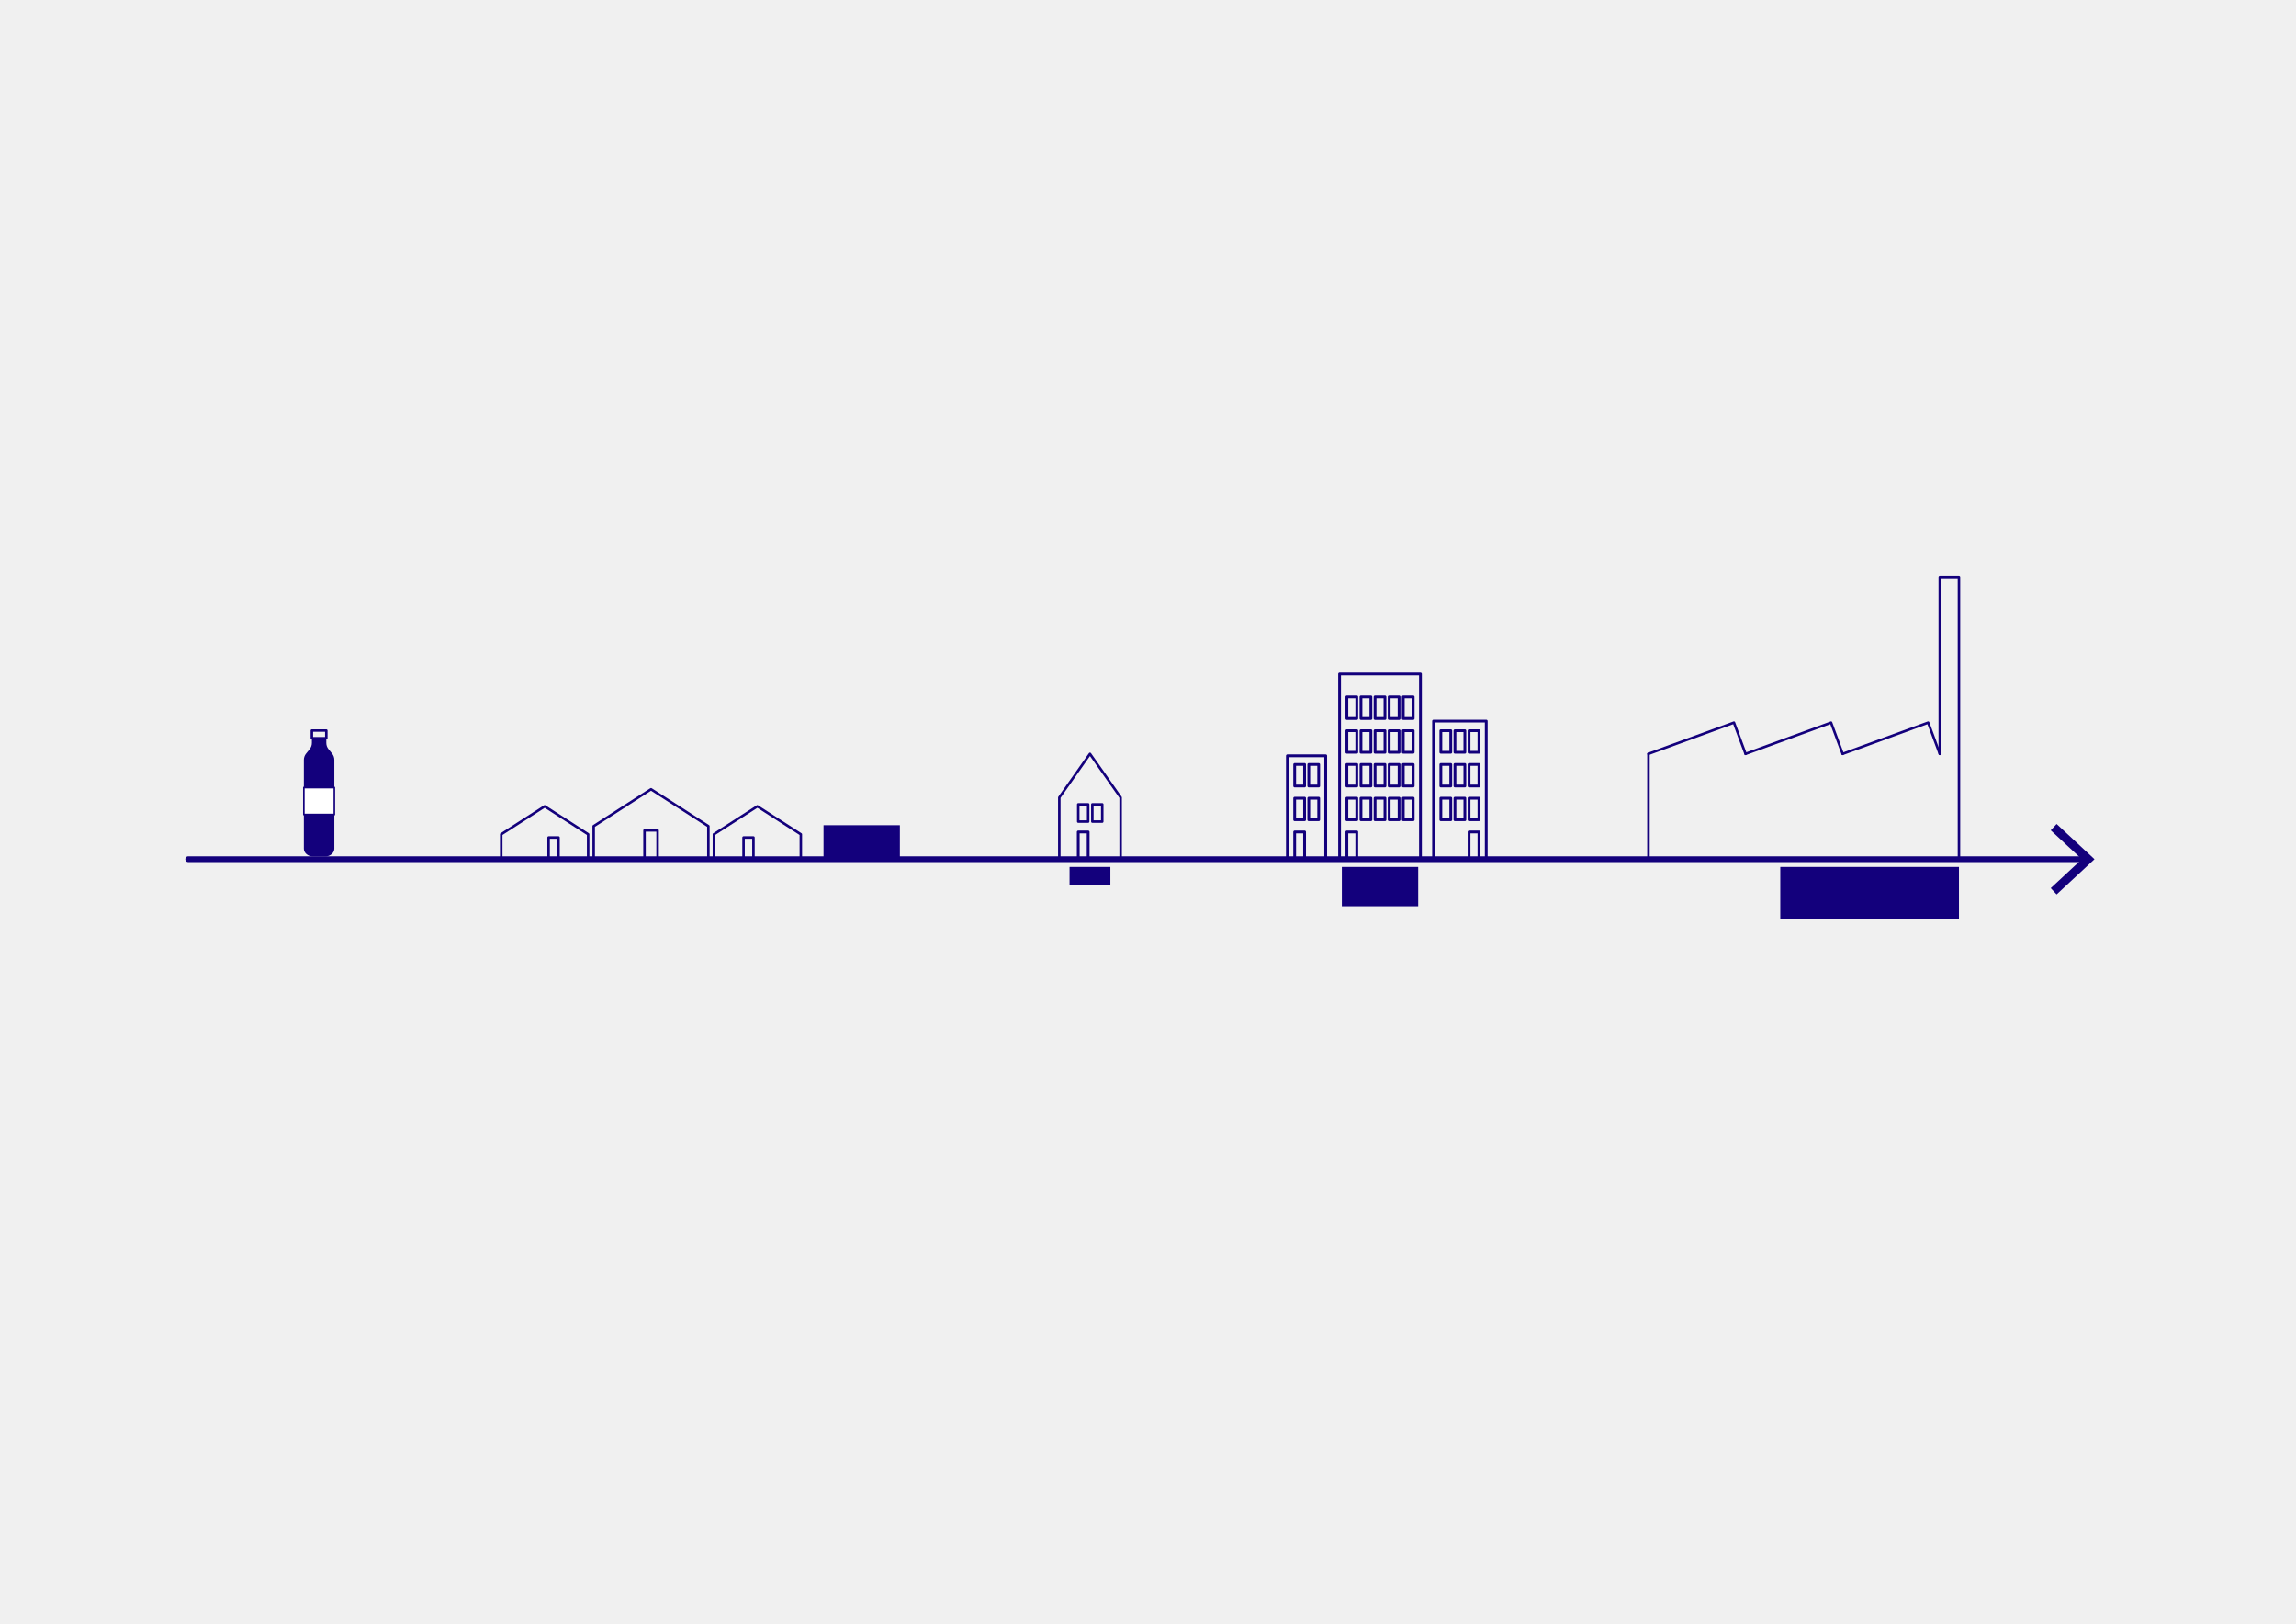
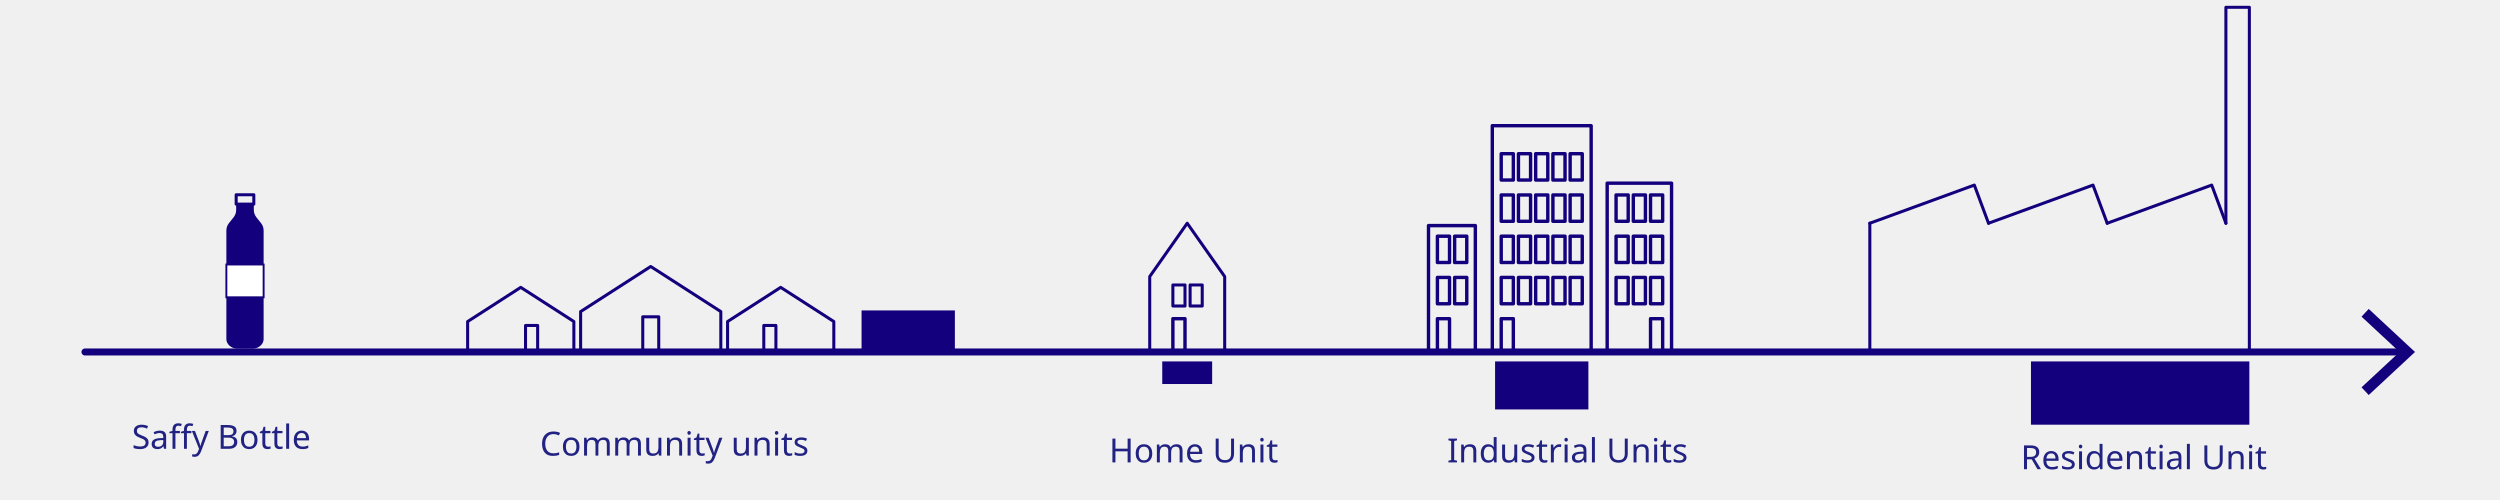
- <svg xmlns="http://www.w3.org/2000/svg" version="1.1" x="0px" y="0px" width="100%" height="100%" viewBox="0 0 841.89 595.28" enable-background="new 0 0 841.89 595.28" xml:space="preserve">
-   <g id="Calque_1">
- </g>
-   <g id="Layer_01">
-     <polyline fill="none" stroke="#13007C" stroke-width="0.914" stroke-linecap="round" stroke-linejoin="round" points="   183.791,315.203 183.791,305.865 199.726,295.612 215.661,305.865 215.661,315.203  " />
-     <rect x="301.968" y="302.533" fill="#13007C" width="27.994" height="12.67" />
-     <rect x="652.79" y="317.831" fill="#13007C" width="65.518" height="18.978" />
-     <polyline fill="none" stroke="#13007C" stroke-width="0.914" stroke-linecap="round" stroke-linejoin="round" points="   711.272,276.375 711.272,211.591 718.308,211.591 718.308,315.036  " />
-     <polyline fill="none" stroke="#13007C" stroke-width="0.914" stroke-linecap="round" stroke-linejoin="round" points="   675.664,276.375 707.011,264.925 711.272,276.375  " />
-     <polyline fill="none" stroke="#13007C" stroke-width="0.914" stroke-linecap="round" stroke-linejoin="round" points="   640.058,276.375 671.403,264.925 675.664,276.375  " />
-     <polyline fill="none" stroke="#13007C" stroke-width="0.914" stroke-linecap="round" stroke-linejoin="round" points="   604.451,276.375 635.799,264.925 640.058,276.375  " />
-     <line fill="none" stroke="#13007C" stroke-width="0.914" stroke-linecap="round" stroke-linejoin="round" x1="604.451" y1="315.036" x2="604.451" y2="276.375" />
-     <g>
-       <rect x="492.026" y="317.831" fill="#13007C" width="27.992" height="14.403" />
-       <rect x="538.663" y="305.008" fill="none" stroke="#13007C" stroke-width="1.022" stroke-linecap="round" stroke-linejoin="round" width="3.636" height="10.195" />
-       <rect x="525.653" y="264.359" fill="none" stroke="#13007C" stroke-width="1.022" stroke-linecap="round" stroke-linejoin="round" width="19.316" height="50.844" />
-       <rect x="538.663" y="267.888" fill="none" stroke="#13007C" stroke-width="1.022" stroke-linecap="round" stroke-linejoin="round" width="3.636" height="7.898" />
-       <rect x="528.324" y="267.888" fill="none" stroke="#13007C" stroke-width="1.022" stroke-linecap="round" stroke-linejoin="round" width="3.637" height="7.898" />
-       <rect x="533.494" y="267.888" fill="none" stroke="#13007C" stroke-width="1.022" stroke-linecap="round" stroke-linejoin="round" width="3.635" height="7.898" />
-       <rect x="538.663" y="292.636" fill="none" stroke="#13007C" stroke-width="1.022" stroke-linecap="round" stroke-linejoin="round" width="3.636" height="7.896" />
-       <rect x="538.663" y="280.263" fill="none" stroke="#13007C" stroke-width="1.022" stroke-linecap="round" stroke-linejoin="round" width="3.636" height="7.898" />
-       <rect x="528.324" y="292.636" fill="none" stroke="#13007C" stroke-width="1.022" stroke-linecap="round" stroke-linejoin="round" width="3.637" height="7.896" />
-       <rect x="533.494" y="292.636" fill="none" stroke="#13007C" stroke-width="1.022" stroke-linecap="round" stroke-linejoin="round" width="3.635" height="7.896" />
-       <rect x="528.324" y="280.263" fill="none" stroke="#13007C" stroke-width="1.022" stroke-linecap="round" stroke-linejoin="round" width="3.637" height="7.898" />
-       <rect x="533.494" y="280.263" fill="none" stroke="#13007C" stroke-width="1.022" stroke-linecap="round" stroke-linejoin="round" width="3.635" height="7.898" />
-       <rect x="472.053" y="277.082" fill="none" stroke="#13007C" stroke-width="1.022" stroke-linecap="round" stroke-linejoin="round" width="14.051" height="38.121" />
-       <rect x="479.893" y="280.263" fill="none" stroke="#13007C" stroke-width="1.022" stroke-linecap="round" stroke-linejoin="round" width="3.637" height="7.898" />
-       <rect x="474.725" y="280.263" fill="none" stroke="#13007C" stroke-width="1.022" stroke-linecap="round" stroke-linejoin="round" width="3.635" height="7.898" />
-       <rect x="479.893" y="292.636" fill="none" stroke="#13007C" stroke-width="1.022" stroke-linecap="round" stroke-linejoin="round" width="3.637" height="7.896" />
-       <rect x="474.725" y="292.636" fill="none" stroke="#13007C" stroke-width="1.022" stroke-linecap="round" stroke-linejoin="round" width="3.635" height="7.896" />
-       <rect x="474.725" y="305.008" fill="none" stroke="#13007C" stroke-width="1.022" stroke-linecap="round" stroke-linejoin="round" width="3.635" height="10.195" />
-       <rect x="514.542" y="255.516" fill="none" stroke="#13007C" stroke-width="1.022" stroke-linecap="round" stroke-linejoin="round" width="3.635" height="7.897" />
-       <rect x="509.374" y="255.516" fill="none" stroke="#13007C" stroke-width="1.022" stroke-linecap="round" stroke-linejoin="round" width="3.636" height="7.897" />
-       <rect x="504.204" y="255.516" fill="none" stroke="#13007C" stroke-width="1.022" stroke-linecap="round" stroke-linejoin="round" width="3.635" height="7.897" />
-       <rect x="499.036" y="255.516" fill="none" stroke="#13007C" stroke-width="1.022" stroke-linecap="round" stroke-linejoin="round" width="3.636" height="7.897" />
-       <rect x="493.866" y="255.516" fill="none" stroke="#13007C" stroke-width="1.022" stroke-linecap="round" stroke-linejoin="round" width="3.634" height="7.897" />
-       <rect x="514.542" y="267.888" fill="none" stroke="#13007C" stroke-width="1.022" stroke-linecap="round" stroke-linejoin="round" width="3.635" height="7.898" />
-       <rect x="509.374" y="267.888" fill="none" stroke="#13007C" stroke-width="1.022" stroke-linecap="round" stroke-linejoin="round" width="3.636" height="7.898" />
-       <rect x="504.204" y="267.888" fill="none" stroke="#13007C" stroke-width="1.022" stroke-linecap="round" stroke-linejoin="round" width="3.635" height="7.898" />
-       <rect x="499.036" y="267.888" fill="none" stroke="#13007C" stroke-width="1.022" stroke-linecap="round" stroke-linejoin="round" width="3.636" height="7.898" />
-       <rect x="493.866" y="267.888" fill="none" stroke="#13007C" stroke-width="1.022" stroke-linecap="round" stroke-linejoin="round" width="3.634" height="7.898" />
-       <rect x="491.193" y="247.104" fill="none" stroke="#13007C" stroke-width="1.022" stroke-linecap="round" stroke-linejoin="round" width="29.654" height="68.1" />
-       <rect x="514.542" y="280.263" fill="none" stroke="#13007C" stroke-width="1.022" stroke-linecap="round" stroke-linejoin="round" width="3.635" height="7.898" />
-       <rect x="514.542" y="292.636" fill="none" stroke="#13007C" stroke-width="1.022" stroke-linecap="round" stroke-linejoin="round" width="3.635" height="7.896" />
-       <rect x="509.374" y="280.263" fill="none" stroke="#13007C" stroke-width="1.022" stroke-linecap="round" stroke-linejoin="round" width="3.636" height="7.898" />
-       <rect x="509.374" y="292.636" fill="none" stroke="#13007C" stroke-width="1.022" stroke-linecap="round" stroke-linejoin="round" width="3.636" height="7.896" />
-       <rect x="504.204" y="280.263" fill="none" stroke="#13007C" stroke-width="1.022" stroke-linecap="round" stroke-linejoin="round" width="3.635" height="7.898" />
-       <rect x="504.204" y="292.636" fill="none" stroke="#13007C" stroke-width="1.022" stroke-linecap="round" stroke-linejoin="round" width="3.635" height="7.896" />
-       <rect x="499.036" y="280.263" fill="none" stroke="#13007C" stroke-width="1.022" stroke-linecap="round" stroke-linejoin="round" width="3.636" height="7.898" />
-       <rect x="493.866" y="280.263" fill="none" stroke="#13007C" stroke-width="1.022" stroke-linecap="round" stroke-linejoin="round" width="3.634" height="7.898" />
-       <rect x="499.036" y="292.636" fill="none" stroke="#13007C" stroke-width="1.022" stroke-linecap="round" stroke-linejoin="round" width="3.636" height="7.896" />
-       <rect x="493.866" y="292.636" fill="none" stroke="#13007C" stroke-width="1.022" stroke-linecap="round" stroke-linejoin="round" width="3.634" height="7.896" />
-       <rect x="493.866" y="305.008" fill="none" stroke="#13007C" stroke-width="1.022" stroke-linecap="round" stroke-linejoin="round" width="3.634" height="10.195" />
-     </g>
-     <rect x="400.534" y="294.891" fill="none" stroke="#13007C" stroke-width="0.914" stroke-linecap="round" stroke-linejoin="round" width="3.635" height="6.317" />
-     <rect x="395.365" y="294.891" fill="none" stroke="#13007C" stroke-width="0.914" stroke-linecap="round" stroke-linejoin="round" width="3.635" height="6.317" />
-     <rect x="395.365" y="305.008" fill="none" stroke="#13007C" stroke-width="1.023" stroke-linecap="round" stroke-linejoin="round" width="3.635" height="10.221" />
-     <polygon fill="none" stroke="#13007C" stroke-width="0.914" stroke-linecap="round" stroke-linejoin="round" points="   388.419,292.369 399.664,276.375 410.908,292.369 410.908,315.2 388.419,315.2  " />
-     <rect x="392.178" y="317.831" fill="#13007C" width="14.969" height="6.775" />
-     <rect x="272.639" y="307.048" fill="none" stroke="#13007C" stroke-width="0.914" stroke-linecap="round" stroke-linejoin="round" width="3.635" height="8.155" />
-     <polyline fill="none" stroke="#13007C" stroke-width="0.914" stroke-linecap="round" stroke-linejoin="round" points="   293.644,315.203 293.644,305.865 277.71,295.612 261.773,305.865 261.773,315.203  " />
-     <rect x="201.161" y="307.048" fill="none" stroke="#13007C" stroke-width="0.914" stroke-linecap="round" stroke-linejoin="round" width="3.635" height="8.155" />
-     <rect x="236.328" y="304.441" fill="none" stroke="#13007C" stroke-width="0.914" stroke-linecap="round" stroke-linejoin="round" width="4.797" height="10.762" />
-     <polyline fill="none" stroke="#13007C" stroke-width="0.914" stroke-linecap="round" stroke-linejoin="round" points="   217.689,315.203 217.689,302.88 238.717,289.352 259.746,302.88 259.746,315.203  " />
-     <g>
-       <rect x="114.353" y="267.835" fill="none" stroke="#13007C" stroke-width="0.914" stroke-linecap="round" stroke-linejoin="round" width="5.294" height="2.808" />
-       <path fill="#13007C" d="M119.646,272.375c0,0.812,0.277,1.601,0.784,2.235c0.458,0.572,0.916,1.145,1.374,1.717    c0.507,0.634,0.784,1.421,0.784,2.234c0,10.87,0,21.737,0,32.606c0,0.773-0.404,1.474-0.963,1.964    c-0.565,0.494-1.298,0.796-2.042,0.863c-0.861,0-1.723,0-2.583,0c-0.861,0-1.723,0-2.583,0c-0.745-0.067-1.478-0.369-2.042-0.863    c-0.56-0.49-0.963-1.19-0.963-1.964c0-10.869,0-21.736,0-32.606c0-0.813,0.276-1.6,0.785-2.234    c0.457-0.573,0.915-1.146,1.373-1.717c0.507-0.634,0.783-1.423,0.783-2.235c0-0.577,0-1.155,0-1.732c0.882,0,1.765,0,2.647,0    c0.883,0,1.764,0,2.646,0C119.646,271.221,119.646,271.799,119.646,272.375z" />
-       <rect x="111.412" y="288.753" fill="#FFFFFF" stroke="#13007C" stroke-width="0.571" stroke-miterlimit="10" width="11.176" height="9.84" />
-     </g>
-     <path fill="#13007C" d="M714.79,209.403" />
-     <g>
+ <svg xmlns="http://www.w3.org/2000/svg" width="750" height="150">
+   <g id="Layer_1">
+     <g id="svg_2" />
+     <g id="svg_1">
+       <polyline points="140.289,105.8 140.289,96.462 156.224,86.209 172.159,96.462 172.159,105.8 " stroke-linejoin="round" stroke-linecap="round" stroke-width="0.914" stroke="#13007C" fill="none" />
+       <rect height="12.67" width="27.994" fill="#13007C" y="93.13" x="258.466" />
+       <rect height="18.978" width="65.518" fill="#13007C" y="108.428" x="609.288" />
+       <polyline points="667.77,66.972 667.77,2.188 674.806,2.188 674.806,105.633 " stroke-linejoin="round" stroke-linecap="round" stroke-width="0.914" stroke="#13007C" fill="none" />
+       <polyline points="632.162,66.972 663.509,55.522 667.77,66.972 " stroke-linejoin="round" stroke-linecap="round" stroke-width="0.914" stroke="#13007C" fill="none" />
+       <polyline points="596.556,66.972 627.901,55.522 632.162,66.972 " stroke-linejoin="round" stroke-linecap="round" stroke-width="0.914" stroke="#13007C" fill="none" />
+       <polyline points="560.949,66.972 592.297,55.522 596.556,66.972 " stroke-linejoin="round" stroke-linecap="round" stroke-width="0.914" stroke="#13007C" fill="none" />
+       <line y2="66.972" x2="560.949" y1="105.633" x1="560.949" stroke-linejoin="round" stroke-linecap="round" stroke-width="0.914" stroke="#13007C" fill="none" />
      <g>
-         <line fill="none" stroke="#13007C" stroke-width="2.105" stroke-linecap="round" stroke-linejoin="round" x1="69" y1="314.996" x2="764.579" y2="314.996" />
+         <rect height="14.403" width="27.992" fill="#13007C" y="108.428" x="448.524" />
+         <rect height="10.195" width="3.636" stroke-linejoin="round" stroke-linecap="round" stroke-width="1.022" stroke="#13007C" fill="none" y="95.605" x="495.161" />
+         <rect height="50.844" width="19.316" stroke-linejoin="round" stroke-linecap="round" stroke-width="1.022" stroke="#13007C" fill="none" y="54.956" x="482.151" />
+         <rect height="7.898" width="3.636" stroke-linejoin="round" stroke-linecap="round" stroke-width="1.022" stroke="#13007C" fill="none" y="58.485" x="495.161" />
+         <rect height="7.898" width="3.637" stroke-linejoin="round" stroke-linecap="round" stroke-width="1.022" stroke="#13007C" fill="none" y="58.485" x="484.822" />
+         <rect height="7.898" width="3.635" stroke-linejoin="round" stroke-linecap="round" stroke-width="1.022" stroke="#13007C" fill="none" y="58.485" x="489.992" />
+         <rect height="7.896" width="3.636" stroke-linejoin="round" stroke-linecap="round" stroke-width="1.022" stroke="#13007C" fill="none" y="83.233" x="495.161" />
+         <rect height="7.898" width="3.636" stroke-linejoin="round" stroke-linecap="round" stroke-width="1.022" stroke="#13007C" fill="none" y="70.86" x="495.161" />
+         <rect height="7.896" width="3.637" stroke-linejoin="round" stroke-linecap="round" stroke-width="1.022" stroke="#13007C" fill="none" y="83.233" x="484.822" />
+         <rect height="7.896" width="3.635" stroke-linejoin="round" stroke-linecap="round" stroke-width="1.022" stroke="#13007C" fill="none" y="83.233" x="489.992" />
+         <rect height="7.898" width="3.637" stroke-linejoin="round" stroke-linecap="round" stroke-width="1.022" stroke="#13007C" fill="none" y="70.86" x="484.822" />
+         <rect height="7.898" width="3.635" stroke-linejoin="round" stroke-linecap="round" stroke-width="1.022" stroke="#13007C" fill="none" y="70.86" x="489.992" />
+         <rect height="38.121" width="14.051" stroke-linejoin="round" stroke-linecap="round" stroke-width="1.022" stroke="#13007C" fill="none" y="67.679" x="428.551" />
+         <rect height="7.898" width="3.637" stroke-linejoin="round" stroke-linecap="round" stroke-width="1.022" stroke="#13007C" fill="none" y="70.86" x="436.391" />
+         <rect height="7.898" width="3.635" stroke-linejoin="round" stroke-linecap="round" stroke-width="1.022" stroke="#13007C" fill="none" y="70.86" x="431.223" />
+         <rect height="7.896" width="3.637" stroke-linejoin="round" stroke-linecap="round" stroke-width="1.022" stroke="#13007C" fill="none" y="83.233" x="436.391" />
+         <rect height="7.896" width="3.635" stroke-linejoin="round" stroke-linecap="round" stroke-width="1.022" stroke="#13007C" fill="none" y="83.233" x="431.223" />
+         <rect height="10.195" width="3.635" stroke-linejoin="round" stroke-linecap="round" stroke-width="1.022" stroke="#13007C" fill="none" y="95.605" x="431.223" />
+         <rect height="7.897" width="3.635" stroke-linejoin="round" stroke-linecap="round" stroke-width="1.022" stroke="#13007C" fill="none" y="46.113" x="471.04" />
+         <rect height="7.897" width="3.636" stroke-linejoin="round" stroke-linecap="round" stroke-width="1.022" stroke="#13007C" fill="none" y="46.113" x="465.872" />
+         <rect height="7.897" width="3.635" stroke-linejoin="round" stroke-linecap="round" stroke-width="1.022" stroke="#13007C" fill="none" y="46.113" x="460.702" />
+         <rect height="7.897" width="3.636" stroke-linejoin="round" stroke-linecap="round" stroke-width="1.022" stroke="#13007C" fill="none" y="46.113" x="455.534" />
+         <rect height="7.897" width="3.634" stroke-linejoin="round" stroke-linecap="round" stroke-width="1.022" stroke="#13007C" fill="none" y="46.113" x="450.364" />
+         <rect height="7.898" width="3.635" stroke-linejoin="round" stroke-linecap="round" stroke-width="1.022" stroke="#13007C" fill="none" y="58.485" x="471.04" />
+         <rect height="7.898" width="3.636" stroke-linejoin="round" stroke-linecap="round" stroke-width="1.022" stroke="#13007C" fill="none" y="58.485" x="465.872" />
+         <rect height="7.898" width="3.635" stroke-linejoin="round" stroke-linecap="round" stroke-width="1.022" stroke="#13007C" fill="none" y="58.485" x="460.702" />
+         <rect height="7.898" width="3.636" stroke-linejoin="round" stroke-linecap="round" stroke-width="1.022" stroke="#13007C" fill="none" y="58.485" x="455.534" />
+         <rect height="7.898" width="3.634" stroke-linejoin="round" stroke-linecap="round" stroke-width="1.022" stroke="#13007C" fill="none" y="58.485" x="450.364" />
+         <rect height="68.1" width="29.654" stroke-linejoin="round" stroke-linecap="round" stroke-width="1.022" stroke="#13007C" fill="none" y="37.701" x="447.691" />
+         <rect height="7.898" width="3.635" stroke-linejoin="round" stroke-linecap="round" stroke-width="1.022" stroke="#13007C" fill="none" y="70.86" x="471.04" />
+         <rect height="7.896" width="3.635" stroke-linejoin="round" stroke-linecap="round" stroke-width="1.022" stroke="#13007C" fill="none" y="83.233" x="471.04" />
+         <rect height="7.898" width="3.636" stroke-linejoin="round" stroke-linecap="round" stroke-width="1.022" stroke="#13007C" fill="none" y="70.86" x="465.872" />
+         <rect height="7.896" width="3.636" stroke-linejoin="round" stroke-linecap="round" stroke-width="1.022" stroke="#13007C" fill="none" y="83.233" x="465.872" />
+         <rect height="7.898" width="3.635" stroke-linejoin="round" stroke-linecap="round" stroke-width="1.022" stroke="#13007C" fill="none" y="70.86" x="460.702" />
+         <rect height="7.896" width="3.635" stroke-linejoin="round" stroke-linecap="round" stroke-width="1.022" stroke="#13007C" fill="none" y="83.233" x="460.702" />
+         <rect height="7.898" width="3.636" stroke-linejoin="round" stroke-linecap="round" stroke-width="1.022" stroke="#13007C" fill="none" y="70.86" x="455.534" />
+         <rect height="7.898" width="3.634" stroke-linejoin="round" stroke-linecap="round" stroke-width="1.022" stroke="#13007C" fill="none" y="70.86" x="450.364" />
+         <rect height="7.896" width="3.636" stroke-linejoin="round" stroke-linecap="round" stroke-width="1.022" stroke="#13007C" fill="none" y="83.233" x="455.534" />
+         <rect height="7.896" width="3.634" stroke-linejoin="round" stroke-linecap="round" stroke-width="1.022" stroke="#13007C" fill="none" y="83.233" x="450.364" />
+         <rect height="10.195" width="3.634" stroke-linejoin="round" stroke-linecap="round" stroke-width="1.022" stroke="#13007C" fill="none" y="95.605" x="450.364" />
+       </g>
+       <rect height="6.317" width="3.635" stroke-linejoin="round" stroke-linecap="round" stroke-width="0.914" stroke="#13007C" fill="none" y="85.488" x="357.032" />
+       <rect height="6.317" width="3.635" stroke-linejoin="round" stroke-linecap="round" stroke-width="0.914" stroke="#13007C" fill="none" y="85.488" x="351.863" />
+       <rect height="10.221" width="3.635" stroke-linejoin="round" stroke-linecap="round" stroke-width="1.023" stroke="#13007C" fill="none" y="95.605" x="351.863" />
+       <polygon points="344.917,82.966 356.162,66.972 367.406,82.966 367.406,105.797 344.917,105.797 " stroke-linejoin="round" stroke-linecap="round" stroke-width="0.914" stroke="#13007C" fill="none" />
+       <rect height="6.775" width="14.969" fill="#13007C" y="108.428" x="348.676" />
+       <rect height="8.155" width="3.635" stroke-linejoin="round" stroke-linecap="round" stroke-width="0.914" stroke="#13007C" fill="none" y="97.645" x="229.137" />
+       <polyline points="250.142,105.8 250.142,96.462 234.208,86.209 218.271,96.462 218.271,105.8 " stroke-linejoin="round" stroke-linecap="round" stroke-width="0.914" stroke="#13007C" fill="none" />
+       <rect height="8.155" width="3.635" stroke-linejoin="round" stroke-linecap="round" stroke-width="0.914" stroke="#13007C" fill="none" y="97.645" x="157.659" />
+       <rect height="10.762" width="4.797" stroke-linejoin="round" stroke-linecap="round" stroke-width="0.914" stroke="#13007C" fill="none" y="95.038" x="192.826" />
+       <polyline points="174.187,105.8 174.187,93.477 195.215,79.949 216.244,93.477 216.244,105.8 " stroke-linejoin="round" stroke-linecap="round" stroke-width="0.914" stroke="#13007C" fill="none" />
+       <g>
+         <rect height="2.808" width="5.294" stroke-linejoin="round" stroke-linecap="round" stroke-width="0.914" stroke="#13007C" fill="none" y="58.432" x="70.851" />
+         <path d="m76.144,62.972c0,0.812 0.277,1.601 0.784,2.235c0.458,0.572 0.916,1.145 1.374,1.717c0.507,0.634 0.784,1.421 0.784,2.234c0,10.87 0,21.737 0,32.606c0,0.773 -0.404,1.474 -0.963,1.964c-0.565,0.494 -1.298,0.796 -2.042,0.863c-0.861,0 -1.723,0 -2.583,0c-0.861,0 -1.723,0 -2.583,0c-0.745,-0.067 -1.478,-0.369 -2.042,-0.863c-0.56,-0.49 -0.963,-1.19 -0.963,-1.964c0,-10.869 0,-21.736 0,-32.606c0,-0.813 0.276,-1.6 0.785,-2.234c0.457,-0.573 0.915,-1.146 1.373,-1.717c0.507,-0.634 0.783,-1.423 0.783,-2.235c0,-0.577 0,-1.155 0,-1.732c0.882,0 1.765,0 2.647,0c0.883,0 1.764,0 2.646,0c0,0.578 0,1.156 0,1.732z" fill="#13007C" />
+         <rect height="9.84" width="11.176" stroke-miterlimit="10" stroke-width="0.571" stroke="#13007C" fill="#FFFFFF" y="79.35" x="67.91" />
+       </g>
+       <path d="m671.288,0" fill="#13007C" />
+       <g>
        <g>
-           <polygon fill="#13007C" points="754.116,327.911 751.962,325.599 763.367,314.999 751.962,304.397 754.116,302.084      768.004,314.999     " />
+           <line y2="105.593" x2="721.077" y1="105.593" x1="25.498" stroke-linejoin="round" stroke-linecap="round" stroke-width="2.105" stroke="#13007C" fill="none" />
+           <g>
+             <polygon points="710.614,118.508 708.46,116.196 719.865,105.596 708.46,94.994 710.614,92.681 724.502,105.596 " fill="#13007C" />
+           </g>
        </g>
      </g>
    </g>
+     <text xml:space="preserve" text-anchor="start" font-family="'Georama'" font-size="10" id="svg_11" y="134.639" x="39.558" stroke-width="0" stroke="#000" fill="#212282">Saffy Bottle</text>
+     <text xml:space="preserve" text-anchor="start" font-family="'Georama'" font-size="10" id="svg_12" y="136.68" x="162.007" stroke-width="0" stroke="#000" fill="#212282">Community units</text>
+     <text xml:space="preserve" text-anchor="start" font-family="'Georama'" font-size="10" id="svg_13" y="138.721" x="332.755" stroke-width="0" stroke="#000" fill="#212282">Home Unit</text>
+     <text xml:space="preserve" text-anchor="start" font-family="'Georama'" font-size="10" id="svg_14" y="140.762" x="606.225" stroke-width="0" stroke="#000" fill="#212282">Residential Unit</text>
+     <text xml:space="preserve" text-anchor="start" font-family="'Georama'" font-size="10" id="svg_15" y="138.721" x="434.116" stroke-width="0" stroke="#000" fill="#212282">Industrial Units</text>
  </g>
</svg>
